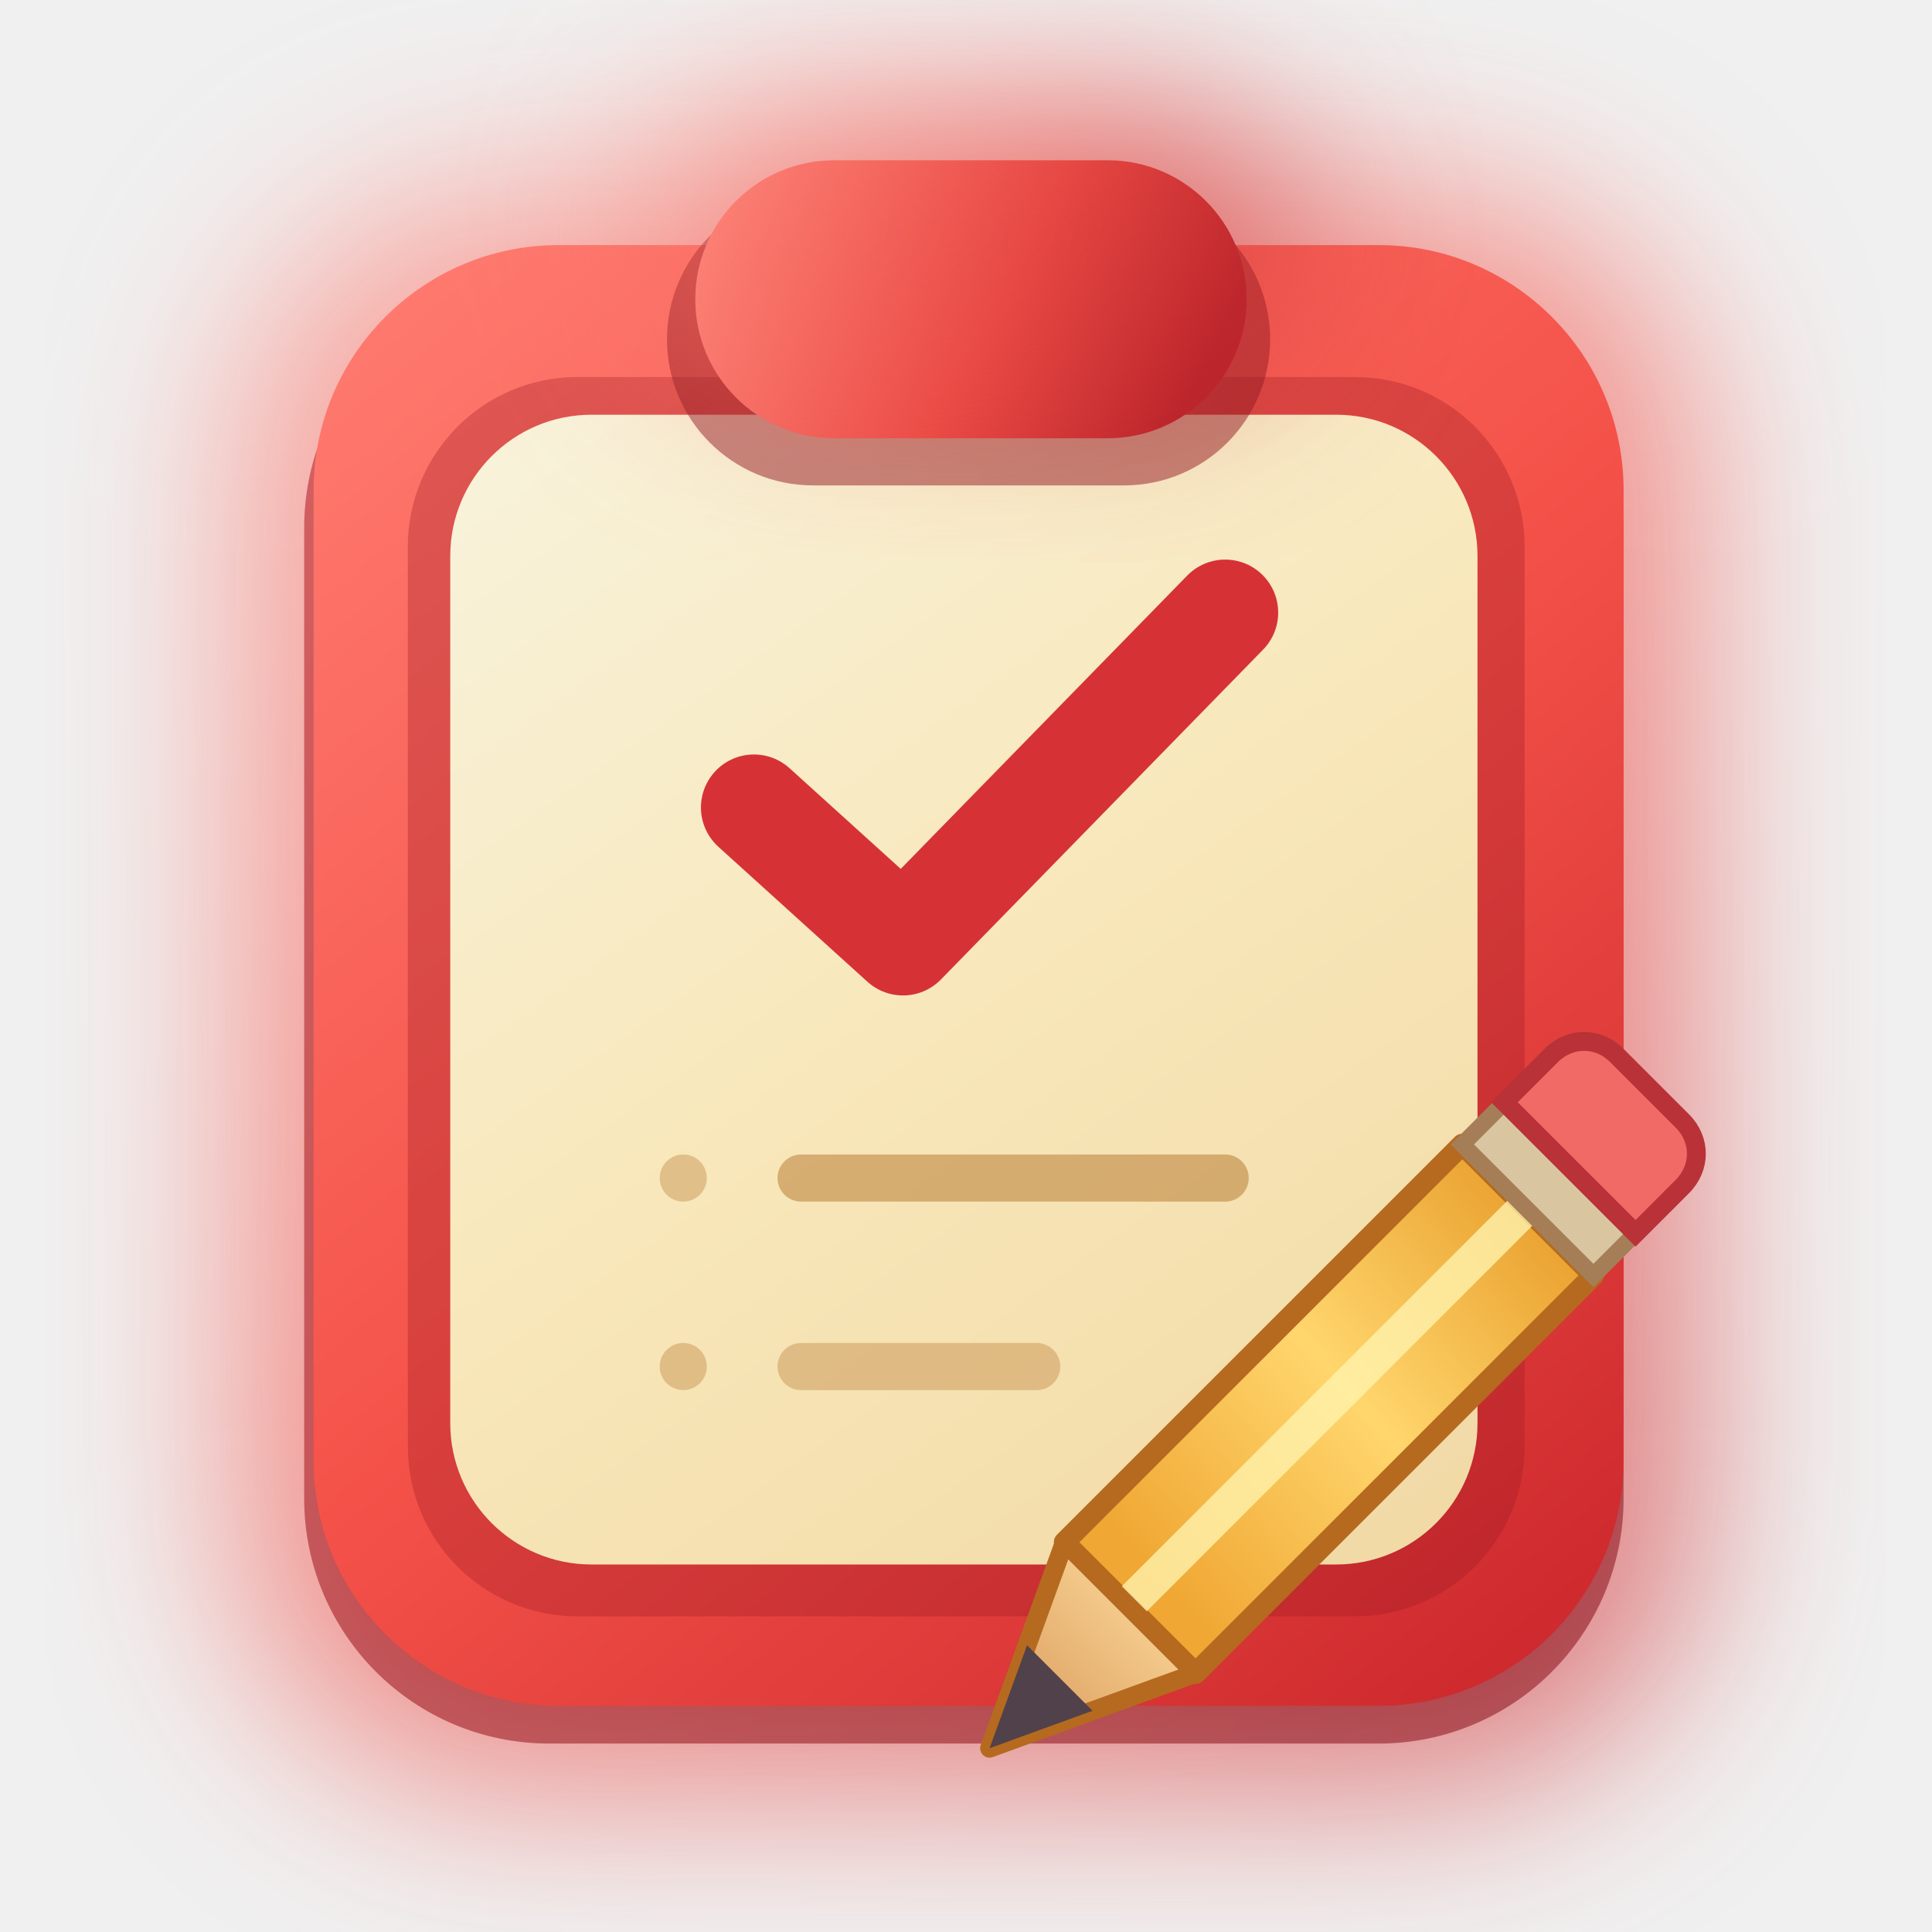
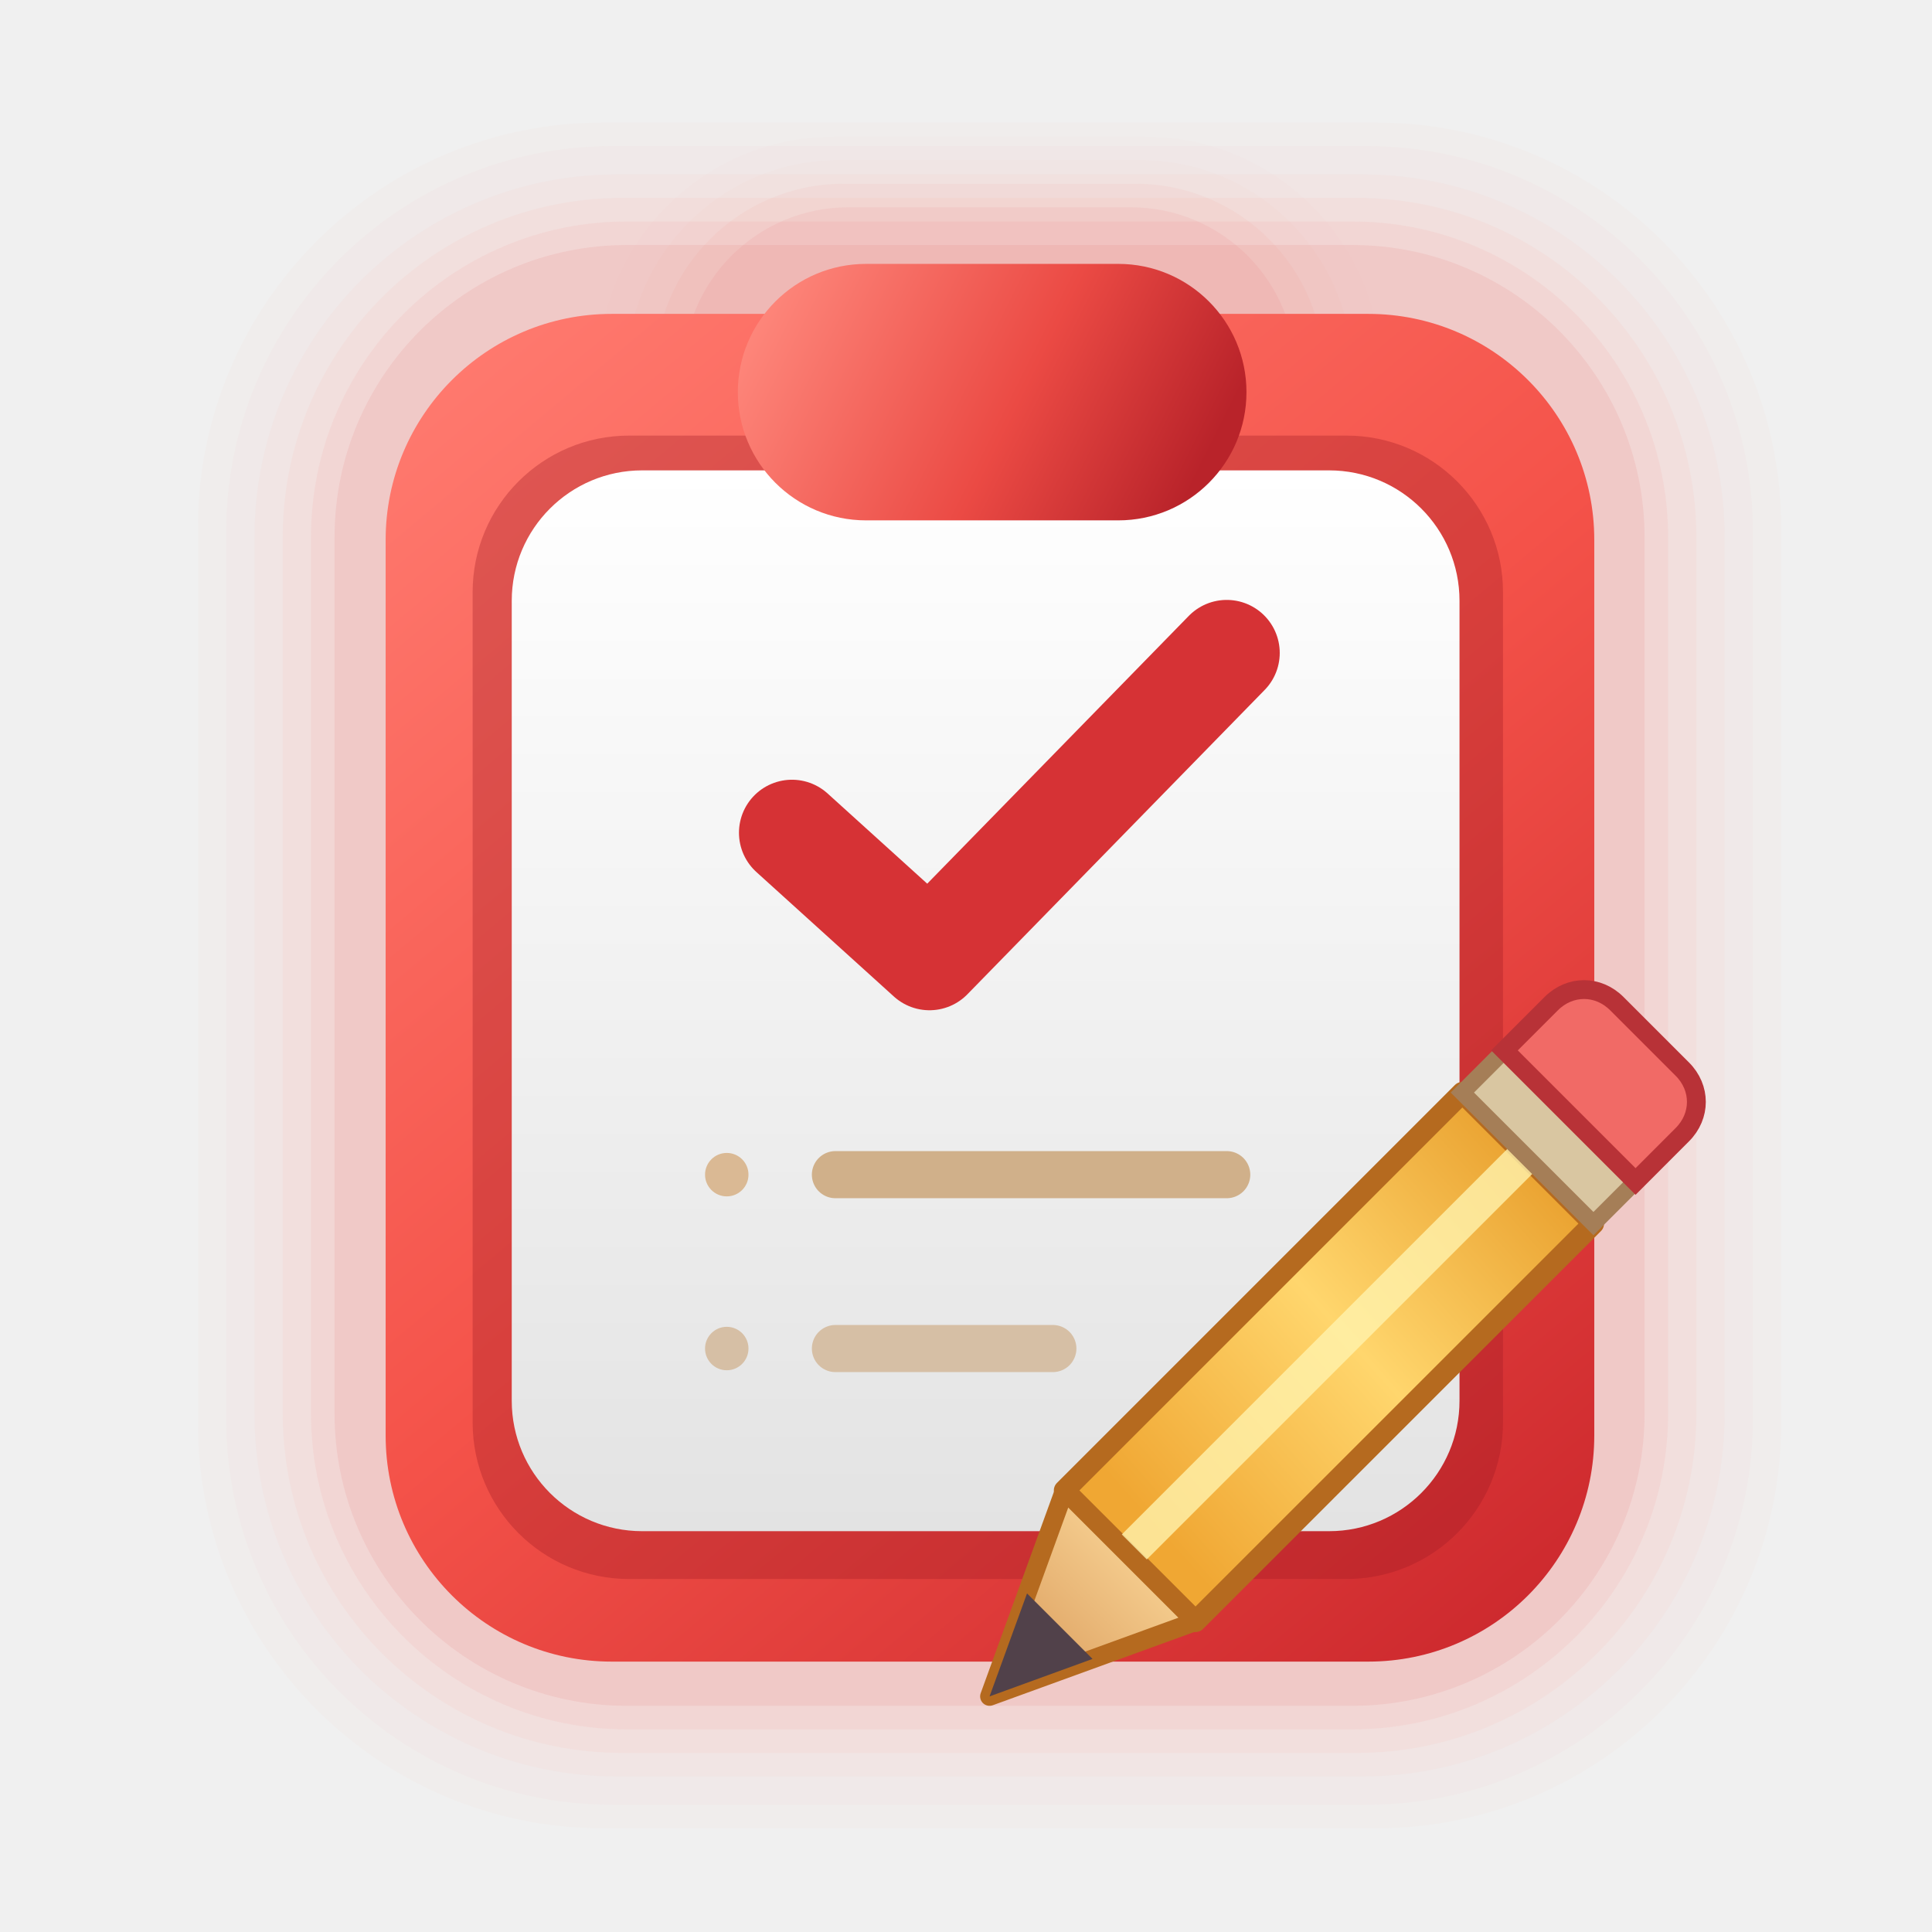
<svg xmlns="http://www.w3.org/2000/svg" width="41" height="41" viewBox="0 0 41 41" fill="none">
  <g clip-path="url(#clip0_543_2048)">
    <g clip-path="url(#clip1_543_2048)">
-       <g filter="url(#filter0_f_543_2048)">
-         <path d="M30.201 4H10.799C7.596 4 5 6.553 5 9.703V32.297C5 35.447 7.596 38 10.799 38H30.201C33.404 38 36 35.447 36 32.297V9.703C36 6.553 33.404 4 30.201 4Z" fill="url(#paint0_linear_543_2048)" fill-opacity="0.6" />
-       </g>
-       <path d="M29.255 6.001H11.655C8.783 6.001 6.455 8.329 6.455 11.201V31.801C6.455 34.673 8.783 37.001 11.655 37.001H29.255C32.127 37.001 34.455 34.673 34.455 31.801V11.201C34.455 8.329 32.127 6.001 29.255 6.001Z" fill="url(#paint1_linear_543_2048)" fill-opacity="0.58" />
-       <path d="M29.255 5.201H11.854C8.983 5.201 6.655 7.529 6.655 10.401V31.001C6.655 33.873 8.983 36.201 11.854 36.201H29.255C32.126 36.201 34.455 33.873 34.455 31.001V10.401C34.455 7.529 32.126 5.201 29.255 5.201Z" fill="url(#paint2_linear_543_2048)" />
-       <path d="M28.755 8.001H12.255C10.266 8.001 8.655 9.613 8.655 11.601V30.701C8.655 32.689 10.266 34.301 12.255 34.301H28.755C30.743 34.301 32.355 32.689 32.355 30.701V11.601C32.355 9.613 30.743 8.001 28.755 8.001Z" fill="#9D1B23" fill-opacity="0.33" />
-       <path d="M28.355 8.801H12.555C10.898 8.801 9.555 10.144 9.555 11.801V30.201C9.555 31.858 10.898 33.201 12.555 33.201H28.355C30.011 33.201 31.355 31.858 31.355 30.201V11.801C31.355 10.144 30.011 8.801 28.355 8.801Z" fill="url(#paint3_linear_543_2048)" />
-       <path d="M16 17.136L19.163 20L26 13" stroke="#D63235" stroke-width="2.25" stroke-linecap="round" stroke-linejoin="round" />
-       <path d="M17 25H26" stroke="#B77931" stroke-opacity="0.52" stroke-linecap="round" />
-       <circle cx="14.5" cy="25" r="0.5" fill="#B77931" fill-opacity="0.36" />
-       <path d="M17 29H22" stroke="#B77931" stroke-opacity="0.36" stroke-linecap="round" />
-       <circle cx="14.5" cy="29" r="0.5" fill="#B77931" fill-opacity="0.36" />
-       <path d="M23.855 4.101H17.255C15.543 4.101 14.155 5.489 14.155 7.201C14.155 8.913 15.543 10.301 17.255 10.301H23.855C25.567 10.301 26.954 8.913 26.954 7.201C26.954 5.489 25.567 4.101 23.855 4.101Z" fill="#8E1921" fill-opacity="0.5" />
-       <path d="M23.505 3.401H17.705C16.075 3.401 14.755 4.722 14.755 6.351C14.755 7.98 16.075 9.301 17.705 9.301H23.505C25.134 9.301 26.455 7.98 26.455 6.351C26.455 4.722 25.134 3.401 23.505 3.401Z" fill="url(#paint4_linear_543_2048)" />
-       <g filter="url(#filter1_f_543_2048)">
-         <path d="M24 2H17.209C15.301 2 13.755 3.321 13.755 4.95C13.755 6.579 15.301 7.9 17.209 7.9H24C25.908 7.9 27.454 6.579 27.454 4.95C27.454 3.321 25.908 2 24 2Z" fill="url(#paint5_linear_543_2048)" fill-opacity="0.6" />
-       </g>
-       <path d="M22.589 32.729L31.033 24.285L33.815 27.067L25.371 35.511L22.589 32.729Z" fill="url(#paint6_linear_543_2048)" stroke="#B56A1F" stroke-width="0.45" stroke-linejoin="round" />
-       <path d="M24 34L33 25" stroke="#FFF2AD" stroke-opacity="0.8" stroke-width="0.75" stroke-linecap="round" />
-       <path d="M21 37.1L22.589 32.729L25.371 35.511L21 37.1Z" fill="url(#paint7_linear_543_2048)" stroke="#B56A1F" stroke-width="0.4" stroke-linejoin="round" />
-       <path d="M21 37.1L21.795 34.915L23.185 36.305L21 37.1Z" fill="#51414A" />
-       <path d="M31.033 24.286L31.927 23.392L34.709 26.173L33.815 27.067L31.033 24.286Z" fill="#D9C6A1" stroke="#A57E57" stroke-width="0.35" />
-       <path d="M31.927 23.392L32.92 22.398C33.318 22.001 33.914 22.001 34.311 22.398L35.702 23.789C36.099 24.186 36.099 24.782 35.702 25.18L34.709 26.173L31.927 23.392Z" fill="#F16A66" stroke="#B83237" stroke-width="0.4" />
+       <path d="M29.2 2.6H12.8C8.05 2.6 4.2 6.45 4.2 11.2V30.2C4.2 34.95 8.05 38.8 12.8 38.8H29.2C33.95 38.8 37.8 34.95 37.8 30.2V11.2C37.8 6.45 33.95 2.6 29.2 2.6Z" fill="#FF8278" fill-opacity="0.024" />
+       <path d="M29 3.1H13C8.471 3.1 4.8 6.771 4.8 11.3V30.1C4.8 34.629 8.471 38.3 13 38.3H29C33.529 38.3 37.2 34.629 37.2 30.1V11.3C37.2 6.771 33.529 3.1 29 3.1Z" fill="#FF796F" fill-opacity="0.03" />
+       <path d="M28.9 3.7H13.1C8.847 3.7 5.4 7.147 5.4 11.4V30C5.4 34.252 8.847 37.7 13.1 37.7H28.9C33.153 37.7 36.6 34.252 36.6 30V11.4C36.6 7.147 33.153 3.7 28.9 3.7Z" fill="#FF7067" fill-opacity="0.038" />
+       <path d="M28.8 4.2H13.2C9.224 4.2 6 7.423 6 11.4V30C6 33.976 9.224 37.2 13.2 37.2H28.8C32.776 37.2 36 33.976 36 30V11.4C36 7.423 32.776 4.2 28.8 4.2Z" fill="#F9645C" fill-opacity="0.05" />
+       <path d="M28.7 4.7H13.3C9.6 4.7 6.6 7.7 6.6 11.4V30C6.6 33.7 9.6 36.7 13.3 36.7H28.7C32.4 36.7 35.4 33.7 35.4 30V11.4C35.4 7.7 32.4 4.7 28.7 4.7Z" fill="#EF554F" fill-opacity="0.066" />
+       <path d="M28.7 5.2H13.3C9.876 5.2 7.1 7.976 7.1 11.4V30C7.1 33.424 9.876 36.2 13.3 36.2H28.7C32.124 36.2 34.9 33.424 34.9 30V11.4C34.9 7.976 32.124 5.2 28.7 5.2Z" fill="#D93B3E" fill-opacity="0.088" />
+       <path d="M24.3 2.9H17.7C14.938 2.9 12.7 5.138 12.7 7.9C12.7 10.661 14.938 12.9 17.7 12.9H24.3C27.061 12.9 29.3 10.661 29.3 7.9C29.3 5.138 27.061 2.9 24.3 2.9Z" fill="#FF8A80" fill-opacity="0.013" />
+       <path d="M24.2 3.4H17.8C15.315 3.4 13.3 5.415 13.3 7.9C13.3 10.385 15.315 12.4 17.8 12.4H24.2C26.685 12.4 28.7 10.385 28.7 7.9C28.7 5.415 26.685 3.4 24.2 3.4Z" fill="#FF746B" fill-opacity="0.027" />
+       <path d="M24.1 3.9H17.9C15.691 3.9 13.9 5.691 13.9 7.9C13.9 10.109 15.691 11.9 17.9 11.9H24.1C26.309 11.9 28.1 10.109 28.1 7.9C28.1 5.691 26.309 3.9 24.1 3.9Z" fill="#EF554F" fill-opacity="0.048" />
+       <path d="M24 4.4H18C16.067 4.4 14.5 5.967 14.5 7.9C14.5 9.833 16.067 11.4 18 11.4H24C25.933 11.4 27.5 9.833 27.5 7.9C27.5 5.967 25.933 4.4 24 4.4Z" fill="#D93B3E" fill-opacity="0.065" />
+       <path d="M29.036 6.661H12.982C10.332 6.661 8.184 8.809 8.184 11.458V30.464C8.184 33.114 10.332 35.262 12.982 35.262H29.036C31.685 35.262 33.833 33.114 33.833 30.464V11.458C33.833 8.809 31.685 6.661 29.036 6.661Z" fill="url(#paint0_linear_543_2048)" />
+       <path d="M28.574 9.244H13.351C11.517 9.244 10.03 10.731 10.03 12.566V30.188C10.03 32.022 11.517 33.509 13.351 33.509H28.574C30.409 33.509 31.896 32.022 31.896 30.188V12.566C31.896 10.731 30.409 9.244 28.574 9.244Z" fill="#9D1B23" fill-opacity="0.33" />
+       <path d="M28.205 9.982H13.628C12.099 9.982 10.86 11.221 10.86 12.75V29.726C10.86 31.255 12.099 32.494 13.628 32.494H28.205C29.734 32.494 30.973 31.255 30.973 29.726V12.75C30.973 11.221 29.734 9.982 28.205 9.982Z" fill="url(#paint1_linear_543_2048)" />
+       <path d="M16.807 17.672L19.725 20.314L26.033 13.856" stroke="#D63235" stroke-width="2.25" stroke-linecap="round" stroke-linejoin="round" />
+       <path d="M17.729 24.928H26.033" stroke="#B77931" stroke-opacity="0.52" stroke-linecap="round" />
+       <circle cx="15.423" cy="24.928" r="0.461" fill="#DAB994" />
+       <path d="M17.729 28.618H22.343" stroke="#B77931" stroke-opacity="0.36" stroke-linecap="round" />
+       <circle cx="15.423" cy="28.618" r="0.461" fill="#B77931" fill-opacity="0.36" />
+       <path d="M23.731 5.6H18.38C16.876 5.6 15.658 6.819 15.658 8.322C15.658 9.825 16.876 11.043 18.38 11.043H23.731C25.234 11.043 26.452 9.825 26.452 8.322C26.452 6.819 25.234 5.6 23.731 5.6Z" fill="url(#paint2_linear_543_2048)" />
+       <path d="M22.589 31.629L31.033 23.185L33.815 25.967L25.371 34.41L22.589 31.629Z" fill="url(#paint3_linear_543_2048)" stroke="#B56A1F" stroke-width="0.45" stroke-linejoin="round" />
+       <path d="M24 32.9L33 23.9" stroke="#FFF2AD" stroke-opacity="0.8" stroke-width="0.75" stroke-linecap="round" />
+       <path d="M21 36L22.589 31.629L25.371 34.411L21 36Z" fill="url(#paint4_linear_543_2048)" stroke="#B56A1F" stroke-width="0.4" stroke-linejoin="round" />
+       <path d="M21 36L21.795 33.815L23.185 35.205L21 36Z" fill="#51414A" />
+       <path d="M31.033 23.186L31.927 22.291L34.709 25.073L33.815 25.967L31.033 23.186Z" fill="#D9C6A1" stroke="#A57E57" stroke-width="0.35" />
+       <path d="M31.927 22.291L32.92 21.298C33.318 20.901 33.914 20.901 34.311 21.298L35.702 22.689C36.099 23.086 36.099 23.682 35.702 24.079L34.709 25.073L31.927 22.291Z" fill="#F16A66" stroke="#B83237" stroke-width="0.4" />
    </g>
  </g>
  <defs>
-     <filter id="filter0_f_543_2048" x="1" y="0" width="39" height="42" filterUnits="userSpaceOnUse" color-interpolation-filters="sRGB">
-       <feFlood flood-opacity="0" result="BackgroundImageFix" />
-       <feBlend mode="normal" in="SourceGraphic" in2="BackgroundImageFix" result="shape" />
-       <feGaussianBlur stdDeviation="2" result="effect1_foregroundBlur_543_2048" />
-     </filter>
-     <filter id="filter1_f_543_2048" x="9.755" y="-2" width="21.7" height="13.9" filterUnits="userSpaceOnUse" color-interpolation-filters="sRGB">
-       <feFlood flood-opacity="0" result="BackgroundImageFix" />
-       <feBlend mode="normal" in="SourceGraphic" in2="BackgroundImageFix" result="shape" />
-       <feGaussianBlur stdDeviation="2" result="effect1_foregroundBlur_543_2048" />
-     </filter>
-     <linearGradient id="paint0_linear_543_2048" x1="6.45" y1="4.877" x2="34.88" y2="39.342" gradientUnits="userSpaceOnUse">
+     <linearGradient id="paint0_linear_543_2048" x1="9.384" y1="7.399" x2="33.372" y2="36" gradientUnits="userSpaceOnUse">
      <stop stop-color="#FF7A6F" />
      <stop offset="0.48" stop-color="#F45249" />
      <stop offset="1" stop-color="#C9252B" />
    </linearGradient>
-     <linearGradient id="paint1_linear_543_2048" x1="7.955" y1="8.001" x2="30.955" y2="34.001" gradientUnits="userSpaceOnUse">
-       <stop stop-color="#B91F27" />
-       <stop offset="1" stop-color="#8F1720" />
+     <linearGradient id="paint1_linear_543_2048" x1="20.917" y1="9.982" x2="20.917" y2="32.494" gradientUnits="userSpaceOnUse">
+       <stop stop-color="white" />
+       <stop offset="1" stop-color="#E3E3E3" />
    </linearGradient>
-     <linearGradient id="paint2_linear_543_2048" x1="7.955" y1="6.001" x2="33.955" y2="37.001" gradientUnits="userSpaceOnUse">
-       <stop stop-color="#FF7A6F" />
-       <stop offset="0.48" stop-color="#F45249" />
-       <stop offset="1" stop-color="#C9252B" />
-     </linearGradient>
-     <linearGradient id="paint3_linear_543_2048" x1="11.955" y1="9.001" x2="28.955" y2="33.001" gradientUnits="userSpaceOnUse">
-       <stop stop-color="#F8F2D9" />
-       <stop offset="0.5" stop-color="#F8E7BA" />
-       <stop offset="1" stop-color="#F2DAA7" />
-     </linearGradient>
-     <linearGradient id="paint4_linear_543_2048" x1="14.955" y1="4.001" x2="24.955" y2="9.001" gradientUnits="userSpaceOnUse">
+     <linearGradient id="paint2_linear_543_2048" x1="15.842" y1="6.154" x2="25.069" y2="10.767" gradientUnits="userSpaceOnUse">
      <stop stop-color="#FF8B7F" />
      <stop offset="0.6" stop-color="#EB4A44" />
      <stop offset="1" stop-color="#B9232A" />
    </linearGradient>
-     <linearGradient id="paint5_linear_543_2048" x1="13.989" y1="2.6" x2="24.889" y2="8.982" gradientUnits="userSpaceOnUse">
-       <stop stop-color="#FF8B7F" />
-       <stop offset="0.6" stop-color="#EB4A44" />
-       <stop offset="1" stop-color="#B9232A" />
-     </linearGradient>
-     <linearGradient id="paint6_linear_543_2048" x1="23.98" y1="32.928" x2="32.92" y2="24.981" gradientUnits="userSpaceOnUse">
+     <linearGradient id="paint3_linear_543_2048" x1="23.98" y1="31.828" x2="32.92" y2="23.881" gradientUnits="userSpaceOnUse">
      <stop stop-color="#F0A733" />
      <stop offset="0.48" stop-color="#FFD66D" />
      <stop offset="1" stop-color="#E79B28" />
    </linearGradient>
-     <linearGradient id="paint7_linear_543_2048" x1="21" y1="36.901" x2="24.974" y2="32.928" gradientUnits="userSpaceOnUse">
+     <linearGradient id="paint4_linear_543_2048" x1="21" y1="35.801" x2="24.974" y2="31.828" gradientUnits="userSpaceOnUse">
      <stop stop-color="#D79555" />
      <stop offset="1" stop-color="#FFE0A2" />
    </linearGradient>
    <clipPath id="clip0_543_2048">
      <rect width="41" height="41" fill="white" />
    </clipPath>
    <clipPath id="clip1_543_2048">
      <rect width="41" height="41" fill="white" />
    </clipPath>
  </defs>
</svg>
